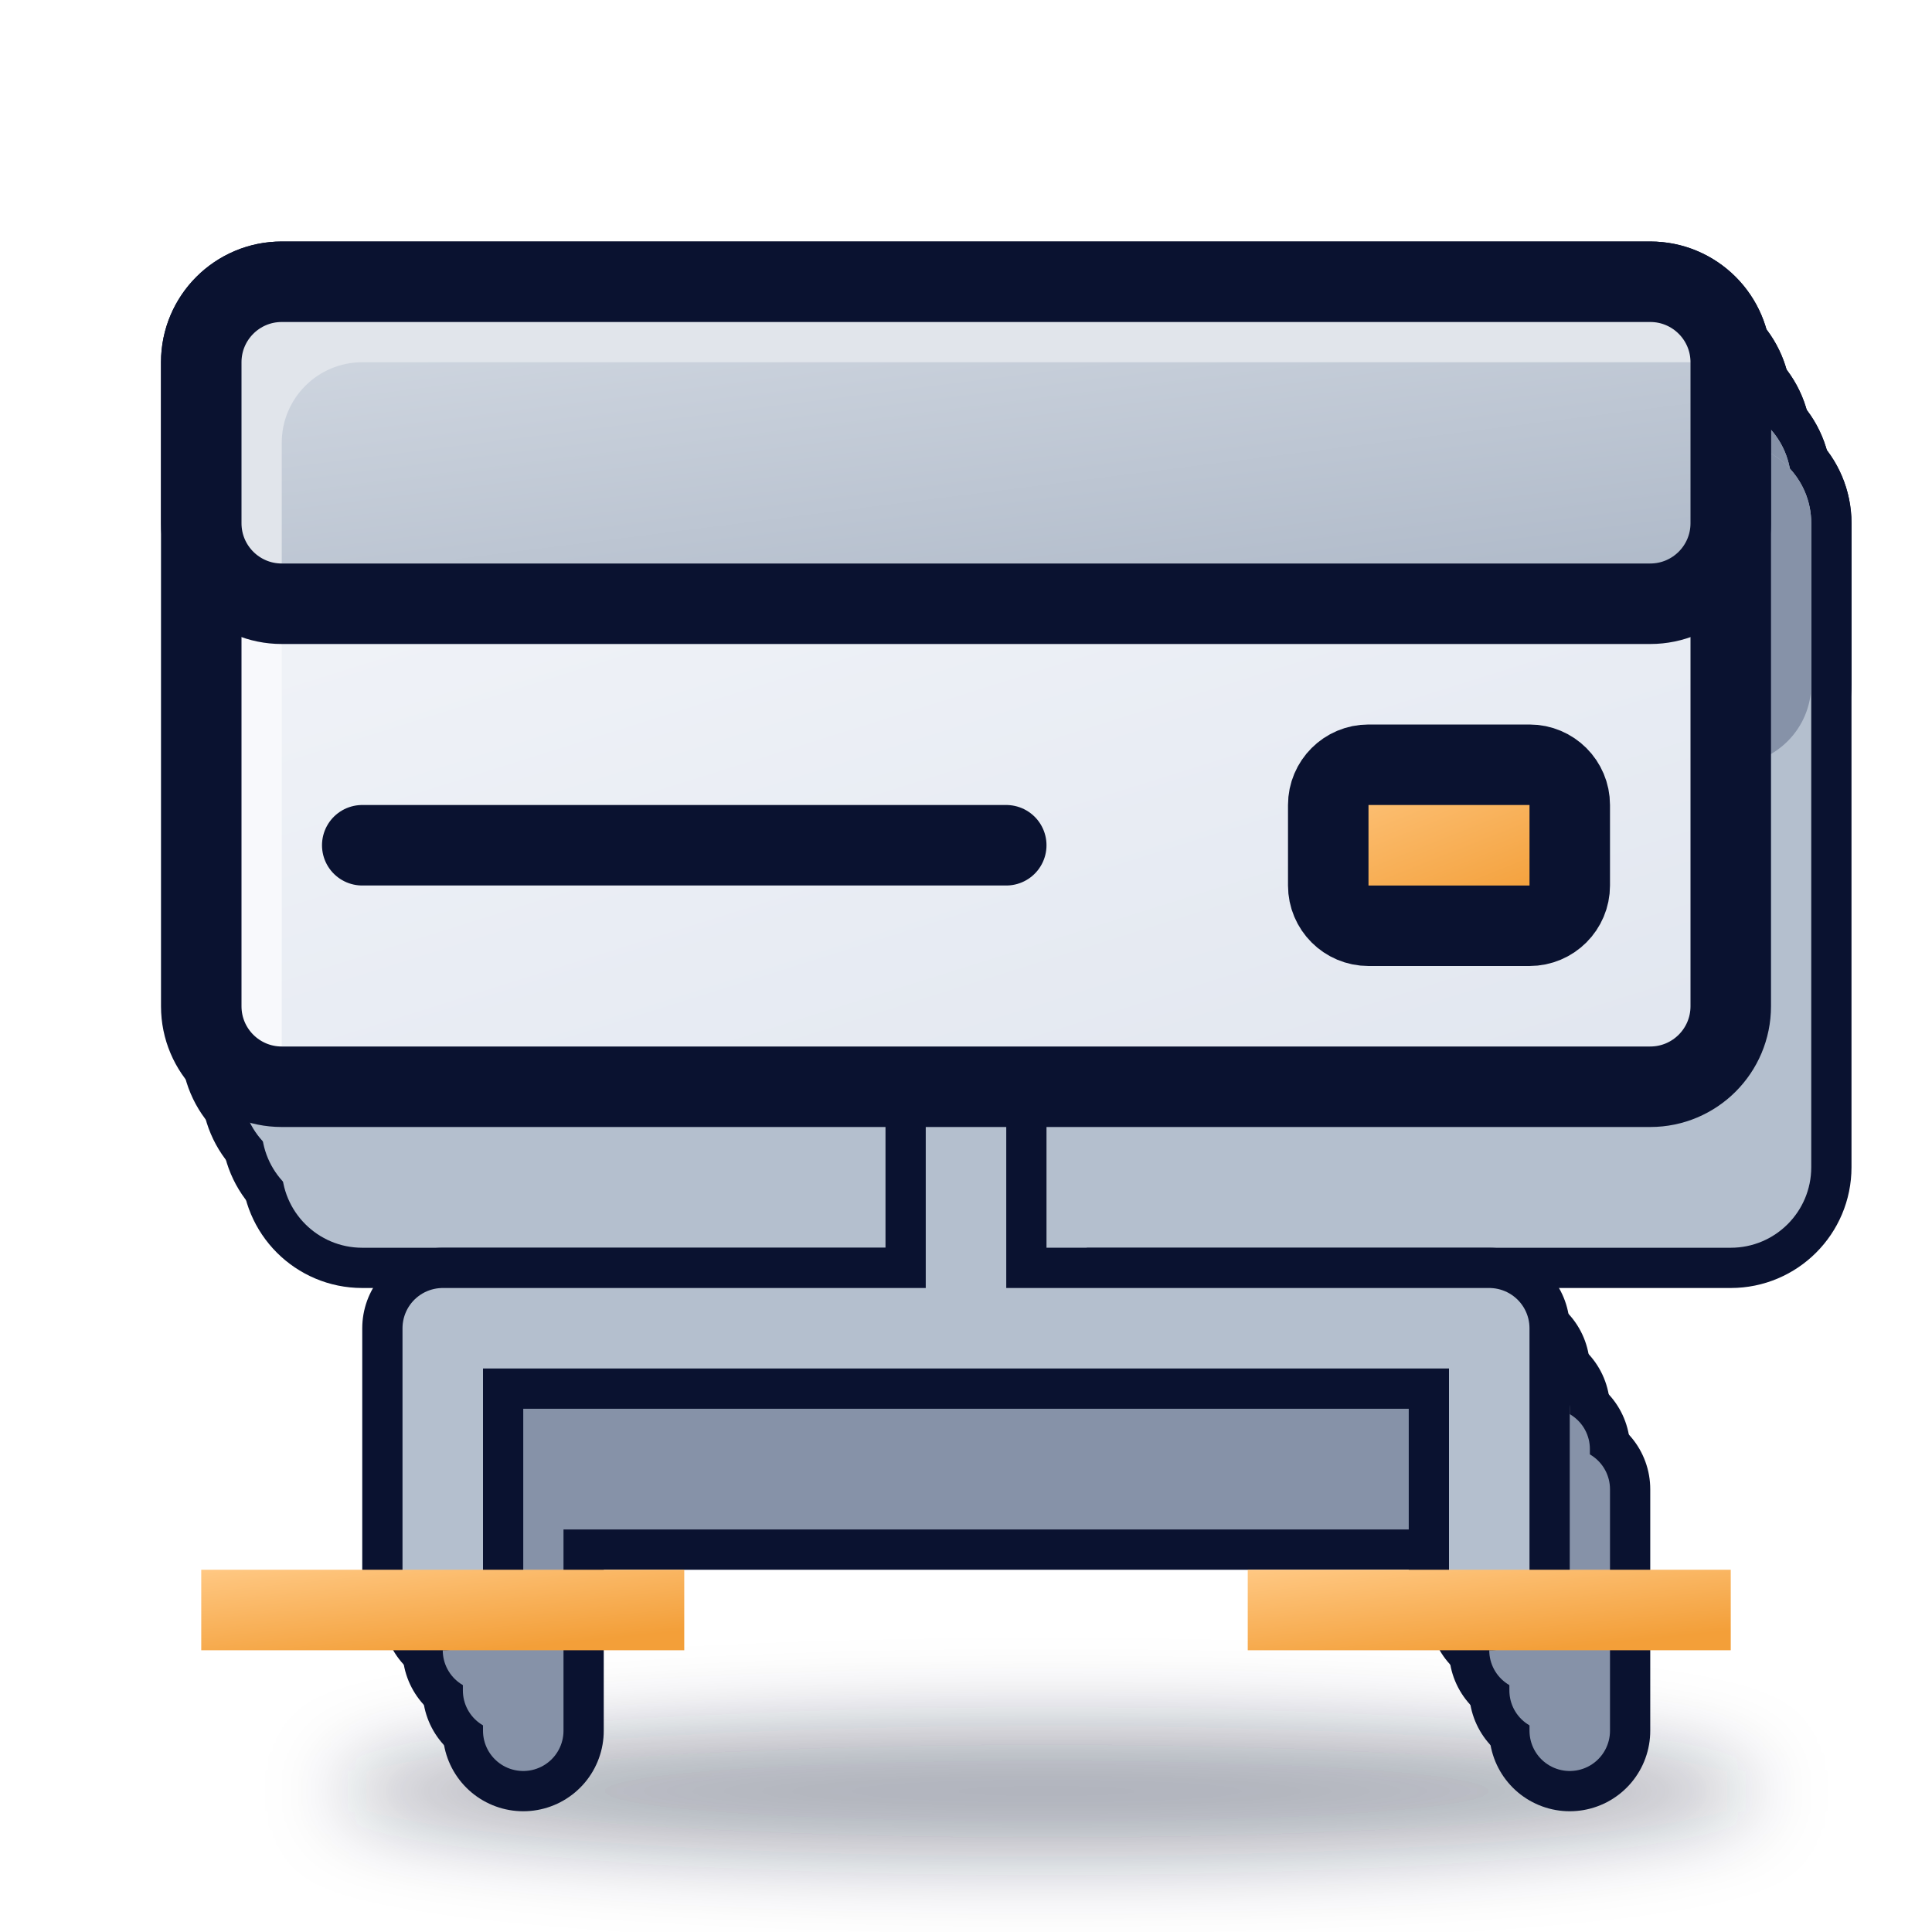
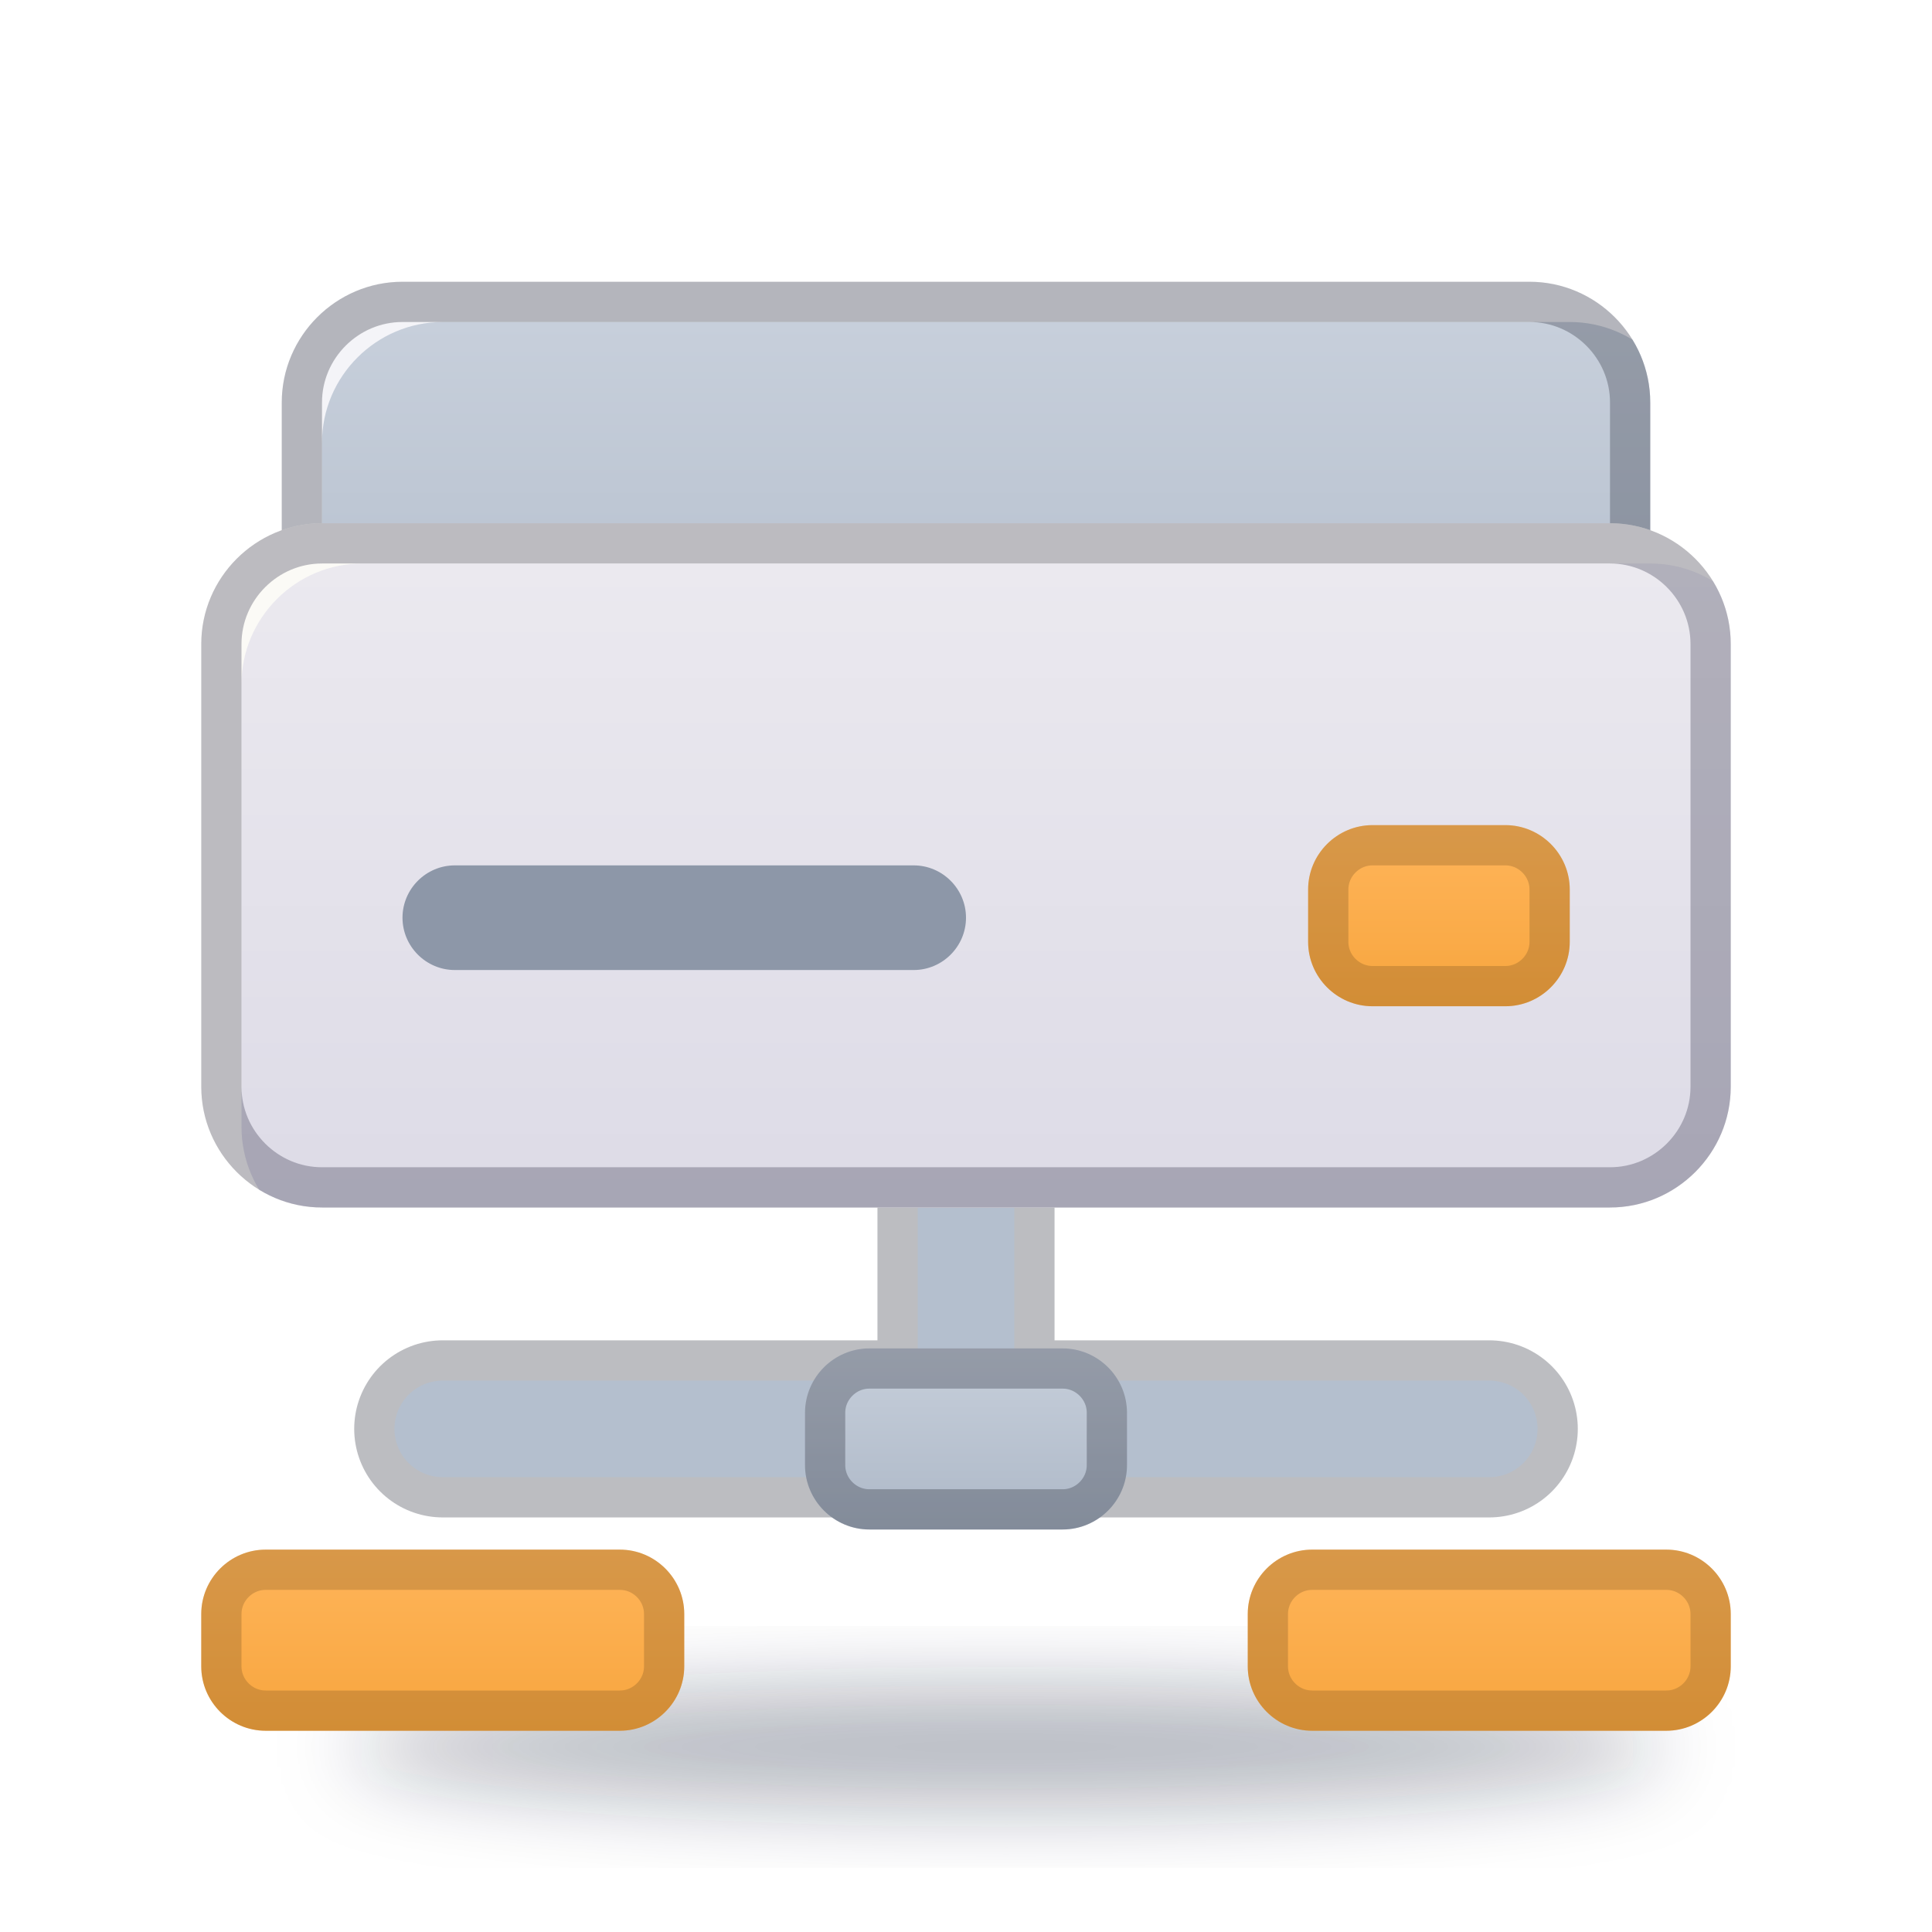
- <svg xmlns="http://www.w3.org/2000/svg" viewBox="0 0 48 48" width="48" height="48" stroke-linejoin="round" stroke-linecap="round">
+ <svg xmlns="http://www.w3.org/2000/svg" viewBox="0 0 48 48" width="48" height="48">
  <defs>
-     <linearGradient id="dusk" x1="0" y1="0" x2="0" y2="1">
-       <stop offset="0" stop-color="#1f2554" />
-       <stop offset="1" stop-color="#7a4562" />
-     </linearGradient>
-     <linearGradient id="geef1f8" x1="0" y1="0" x2="0.6" y2="1">
-       <stop offset="0" stop-color="#f4f6fa" />
-       <stop offset="1" stop-color="#e2e7f0" />
-     </linearGradient>
-     <linearGradient id="gb4bfce" x1="0" y1="0" x2="0.6" y2="1">
-       <stop offset="0" stop-color="#ced5df" />
-       <stop offset="1" stop-color="#abb6c6" />
-     </linearGradient>
-     <linearGradient id="gffd08e" x1="0" y1="0" x2="0.6" y2="1">
-       <stop offset="0" stop-color="#ffe0b6" />
-       <stop offset="1" stop-color="#f9c680" />
-     </linearGradient>
-     <linearGradient id="gffaa40" x1="0" y1="0" x2="0.6" y2="1">
-       <stop offset="0" stop-color="#ffc883" />
-       <stop offset="1" stop-color="#f39f39" />
-     </linearGradient>
-     <linearGradient id="gffe7c4" x1="0" y1="0" x2="0.6" y2="1">
-       <stop offset="0" stop-color="#ffefd9" />
-       <stop offset="1" stop-color="#fadfb8" />
-     </linearGradient>
-     <linearGradient id="g42396c" x1="0" y1="0" x2="0.6" y2="1">
-       <stop offset="0" stop-color="#847e9f" />
-       <stop offset="1" stop-color="#3d3566" />
-     </linearGradient>
-     <linearGradient id="g4a4580" x1="0" y1="0" x2="0.6" y2="1">
-       <stop offset="0" stop-color="#8986ac" />
-       <stop offset="1" stop-color="#454079" />
-     </linearGradient>
-     <linearGradient id="gf43f5e" x1="0" y1="0" x2="0.6" y2="1">
-       <stop offset="0" stop-color="#f88296" />
-       <stop offset="1" stop-color="#e53a58" />
-     </linearGradient>
-     <filter id="soft" x="-30%" y="-300%" width="160%" height="700%">
+     <filter id="e-netdrive-48-b1" x="-50%" y="-50%" width="200%" height="200%">
      <feGaussianBlur stdDeviation="1" />
    </filter>
-     <clipPath id="netdrive-48-c1">
-       <rect x="5" y="9" width="38" height="20" rx="2" fill="#000" />
+     <linearGradient id="e-netdrive-48-gc7cfdbadb8c7" x1="0" y1="0" x2="0" y2="1">
+       <stop offset="0" stop-color="#c7cfdb" />
+       <stop offset="1" stop-color="#adb8c7" />
+     </linearGradient>
+     <clipPath id="e-netdrive-48-c1">
+       <path d="M7 10 C7 8.35 8.35 7 10 7 L38 7 C39.65 7 41 8.35 41 10 L41 17 C41 18.65 39.65 20 38 20 L10 20 C8.35 20 7 18.65 7 17 Z" clip-rule="evenodd" />
    </clipPath>
-     <clipPath id="netdrive-48-c2">
-       <rect x="5" y="9" width="38" height="8" rx="2" fill="#000" />
+     <linearGradient id="e-netdrive-48-gebe9efdcdae6" x1="0" y1="0" x2="0" y2="1">
+       <stop offset="0" stop-color="#ebe9ef" />
+       <stop offset="1" stop-color="#dcdae6" />
+     </linearGradient>
+     <clipPath id="e-netdrive-48-c2">
+       <path d="M5 16 C5 14.35 6.35 13 8 13 L40 13 C41.65 13 43 14.35 43 16 L43 27 C43 28.65 41.65 30 40 30 L8 30 C6.35 30 5 28.65 5 27 Z" clip-rule="evenodd" />
    </clipPath>
-     <g id="netdrive-48-xi">
-       <path d="M24 29 V35 M11 35 H37 M11 35 V41 M37 35 V41" fill="none" stroke="#0a1230" stroke-width="4" />
-       <path d="M24 29 V35 M11 35 H37 M11 35 V41 M37 35 V41" fill="none" stroke="#0a1230" stroke-width="2" />
-       <rect x="5" y="9" width="38" height="20" rx="2" fill="#0a1230" stroke="#0a1230" stroke-width="2" />
-       <rect x="5" y="9" width="38" height="8" rx="2" fill="#0a1230" stroke="#0a1230" stroke-width="2" />
-       <path d="M9 23 H25" fill="none" stroke="#0a1230" stroke-width="2" />
-       <rect x="33" y="21" width="6" height="4" rx="1" fill="#0a1230" stroke="#0a1230" stroke-width="2" />
-     </g>
-     <g id="netdrive-48-xs">
-       <path d="M24 29 V35 M11 35 H37 M11 35 V41 M37 35 V41" fill="none" stroke="#8692a8" stroke-width="2" />
-       <rect x="5" y="9" width="38" height="20" rx="2" fill="#b4bfce" />
-       <rect x="5" y="9" width="38" height="8" rx="2" fill="#8692a8" />
-       <rect x="33" y="21" width="6" height="4" rx="1" fill="#c4741c" />
-     </g>
+     <linearGradient id="e-netdrive-48-gffb55af7a53e" x1="0" y1="0" x2="0" y2="1">
+       <stop offset="0" stop-color="#ffb55a" />
+       <stop offset="1" stop-color="#f7a53e" />
+     </linearGradient>
+     <clipPath id="e-netdrive-48-c3">
+       <path d="M32.5 22.1 C32.5 21.22 33.22 20.5 34.1 20.5 L37.4 20.5 C38.28 20.5 39 21.22 39 22.1 L39 23.4 C39 24.28 38.28 25 37.4 25 L34.1 25 C33.22 25 32.5 24.28 32.5 23.4 Z" clip-rule="evenodd" />
+     </clipPath>
+     <clipPath id="e-netdrive-48-c4">
+       <path d="M5 40.1 C5 39.22 5.72 38.5 6.6 38.5 L15.4 38.5 C16.28 38.5 17 39.22 17 40.1 L17 41.4 C17 42.28 16.28 43 15.4 43 L6.6 43 C5.72 43 5 42.28 5 41.4 Z" clip-rule="evenodd" />
+     </clipPath>
+     <clipPath id="e-netdrive-48-c5">
+       <path d="M31 40.1 C31 39.22 31.72 38.5 32.6 38.5 L41.4 38.5 C42.28 38.5 43 39.22 43 40.1 L43 41.4 C43 42.28 42.28 43 41.4 43 L32.6 43 C31.72 43 31 42.28 31 41.4 Z" clip-rule="evenodd" />
+     </clipPath>
+     <clipPath id="e-netdrive-48-c6">
+       <path d="M20 35.1 C20 34.22 20.72 33.5 21.6 33.5 L26.4 33.5 C27.28 33.5 28 34.22 28 35.1 L28 36.4 C28 37.28 27.28 38 26.4 38 L21.6 38 C20.72 38 20 37.28 20 36.4 Z" clip-rule="evenodd" />
+     </clipPath>
  </defs>
-   <ellipse cx="26" cy="44.5" rx="17.64" ry="1.6" fill="#0a1230" opacity="0.35" filter="url(#soft)" />
-   <g transform="translate(0 -2)">
-     <use href="#netdrive-48-xi" transform="translate(0.5 1)" />
-     <use href="#netdrive-48-xi" transform="translate(1 2)" />
-     <use href="#netdrive-48-xi" transform="translate(1.5 3)" />
-     <use href="#netdrive-48-xi" transform="translate(2 4)" />
-     <use href="#netdrive-48-xs" transform="translate(0.5 1)" />
-     <use href="#netdrive-48-xs" transform="translate(1 2)" />
-     <use href="#netdrive-48-xs" transform="translate(1.5 3)" />
-     <use href="#netdrive-48-xs" transform="translate(2 4)" />
-     <path d="M24 29 V35 M11 35 H37 M11 35 V41 M37 35 V41" fill="none" stroke="#0a1230" stroke-width="4" />
-     <path d="M24 29 V35 M11 35 H37 M11 35 V41 M37 35 V41" fill="none" stroke="#b4bfce" stroke-width="2" />
-     <rect x="5" y="9" width="38" height="20" rx="2" fill="#f8f9fc" />
-     <g clip-path="url(#netdrive-48-c1)">
-       <g transform="translate(2 2)">
-         <rect x="5" y="9" width="38" height="20" rx="2" fill="url(#geef1f8)" />
-       </g>
-     </g>
-     <rect x="5" y="9" width="38" height="20" rx="2" fill="none" stroke="#0a1230" stroke-width="2" />
-     <rect x="5" y="9" width="38" height="8" rx="2" fill="#e1e5eb" />
-     <g clip-path="url(#netdrive-48-c2)">
-       <g transform="translate(2 2)">
-         <rect x="5" y="9" width="38" height="8" rx="2" fill="url(#gb4bfce)" />
-       </g>
-     </g>
-     <rect x="5" y="9" width="38" height="8" rx="2" fill="none" stroke="#0a1230" stroke-width="2" />
-     <path d="M9 23 H25" fill="none" stroke="#0a1230" stroke-width="2" />
-     <rect x="33" y="21" width="6" height="4" rx="1" fill="url(#gffaa40)" stroke="#0a1230" stroke-width="2" />
-     <rect x="5" y="41" width="12" height="2" rx="0" fill="url(#gffaa40)" />
-     <rect x="31" y="41" width="12" height="2" rx="0" fill="url(#gffaa40)" />
+   <ellipse cx="25" cy="43.4" rx="16.34" ry="1.5" fill="#0a1230" opacity="0.3" filter="url(#e-netdrive-48-b1)" />
+   <path d="M24 30 V35.5 M11 35.5 H37" fill="none" stroke="#1f2230" stroke-opacity="0.3" stroke-width="4.4" stroke-linecap="round" stroke-linejoin="round" />
+   <path d="M24 30 V35.5 M11 35.5 H37" fill="none" stroke="#b4bfce" stroke-width="2.4" stroke-linecap="round" stroke-linejoin="round" />
+   <path d="M7 10 C7 8.35 8.35 7 10 7 L38 7 C39.65 7 41 8.35 41 10 L41 17 C41 18.65 39.65 20 38 20 L10 20 C8.35 20 7 18.65 7 17 Z" fill="#f4f4f8" fill-rule="evenodd" />
+   <g clip-path="url(#e-netdrive-48-c1)">
+     <path d="M7 10 C7 8.35 8.35 7 10 7 L38 7 C39.65 7 41 8.35 41 10 L41 17 C41 18.65 39.65 20 38 20 L10 20 C8.35 20 7 18.65 7 17 Z" fill="url(#e-netdrive-48-gc7cfdbadb8c7)" fill-rule="evenodd" transform="translate(1 1)" />
+   </g>
+   <g clip-path="url(#e-netdrive-48-c1)">
+     <path d="M7 10 C7 8.35 8.35 7 10 7 L38 7 C39.65 7 41 8.35 41 10 L41 17 C41 18.65 39.65 20 38 20 L10 20 C8.35 20 7 18.65 7 17 Z" fill="none" stroke="#1f2230" stroke-width="2" stroke-opacity="0.3" />
+   </g>
+   <path d="M5 16 C5 14.35 6.35 13 8 13 L40 13 C41.65 13 43 14.35 43 16 L43 27 C43 28.65 41.65 30 40 30 L8 30 C6.35 30 5 28.65 5 27 Z" fill="#fbfaf6" fill-rule="evenodd" />
+   <g clip-path="url(#e-netdrive-48-c2)">
+     <path d="M5 16 C5 14.35 6.35 13 8 13 L40 13 C41.65 13 43 14.35 43 16 L43 27 C43 28.65 41.65 30 40 30 L8 30 C6.35 30 5 28.65 5 27 Z" fill="url(#e-netdrive-48-gebe9efdcdae6)" fill-rule="evenodd" transform="translate(1 1)" />
+   </g>
+   <g clip-path="url(#e-netdrive-48-c2)">
+     <path d="M5 16 C5 14.35 6.35 13 8 13 L40 13 C41.65 13 43 14.35 43 16 L43 27 C43 28.65 41.65 30 40 30 L8 30 C6.35 30 5 28.65 5 27 Z" fill="none" stroke="#2a2840" stroke-width="2" stroke-opacity="0.3" />
+   </g>
+   <path d="M10 22.8 C10 22.085 10.585 21.5 11.3 21.5 L22.7 21.5 C23.415 21.5 24 22.085 24 22.8 L24 22.8 C24 23.515 23.415 24.1 22.7 24.1 L11.3 24.1 C10.585 24.1 10 23.515 10 22.8 Z" fill="#8d97a8" fill-rule="evenodd" />
+   <path d="M32.5 22.1 C32.5 21.22 33.22 20.5 34.1 20.5 L37.4 20.5 C38.28 20.5 39 21.22 39 22.1 L39 23.4 C39 24.28 38.28 25 37.4 25 L34.1 25 C33.22 25 32.5 24.28 32.5 23.4 Z" fill="url(#e-netdrive-48-gffb55af7a53e)" fill-rule="evenodd" />
+   <g clip-path="url(#e-netdrive-48-c3)">
+     <path d="M32.5 22.1 C32.5 21.22 33.22 20.5 34.1 20.5 L37.4 20.5 C38.28 20.5 39 21.22 39 22.1 L39 23.4 C39 24.28 38.28 25 37.4 25 L34.1 25 C33.22 25 32.5 24.28 32.5 23.4 Z" fill="none" stroke="#7d5422" stroke-width="2" stroke-opacity="0.3" />
+   </g>
+   <path d="M5 40.1 C5 39.22 5.72 38.5 6.6 38.5 L15.4 38.5 C16.28 38.5 17 39.22 17 40.1 L17 41.4 C17 42.28 16.28 43 15.4 43 L6.6 43 C5.72 43 5 42.28 5 41.4 Z" fill="url(#e-netdrive-48-gffb55af7a53e)" fill-rule="evenodd" />
+   <g clip-path="url(#e-netdrive-48-c4)">
+     <path d="M5 40.1 C5 39.22 5.72 38.5 6.6 38.5 L15.4 38.5 C16.28 38.5 17 39.22 17 40.1 L17 41.4 C17 42.28 16.28 43 15.4 43 L6.6 43 C5.72 43 5 42.28 5 41.4 Z" fill="none" stroke="#7d5422" stroke-width="2" stroke-opacity="0.3" />
+   </g>
+   <path d="M31 40.1 C31 39.22 31.72 38.5 32.6 38.5 L41.4 38.5 C42.28 38.5 43 39.22 43 40.1 L43 41.4 C43 42.28 42.28 43 41.4 43 L32.6 43 C31.72 43 31 42.28 31 41.4 Z" fill="url(#e-netdrive-48-gffb55af7a53e)" fill-rule="evenodd" />
+   <g clip-path="url(#e-netdrive-48-c5)">
+     <path d="M31 40.1 C31 39.22 31.72 38.5 32.6 38.5 L41.4 38.5 C42.28 38.5 43 39.22 43 40.1 L43 41.4 C43 42.28 42.28 43 41.4 43 L32.6 43 C31.72 43 31 42.28 31 41.4 Z" fill="none" stroke="#7d5422" stroke-width="2" stroke-opacity="0.3" />
+   </g>
+   <path d="M20 35.1 C20 34.22 20.72 33.5 21.6 33.5 L26.4 33.5 C27.28 33.5 28 34.22 28 35.1 L28 36.4 C28 37.28 27.28 38 26.4 38 L21.6 38 C20.72 38 20 37.28 20 36.4 Z" fill="url(#e-netdrive-48-gc7cfdbadb8c7)" fill-rule="evenodd" />
+   <g clip-path="url(#e-netdrive-48-c6)">
+     <path d="M20 35.1 C20 34.22 20.72 33.5 21.6 33.5 L26.4 33.5 C27.28 33.5 28 34.22 28 35.1 L28 36.4 C28 37.28 27.28 38 26.4 38 L21.6 38 C20.72 38 20 37.28 20 36.4 Z" fill="none" stroke="#1f2230" stroke-width="2" stroke-opacity="0.3" />
  </g>
</svg>
